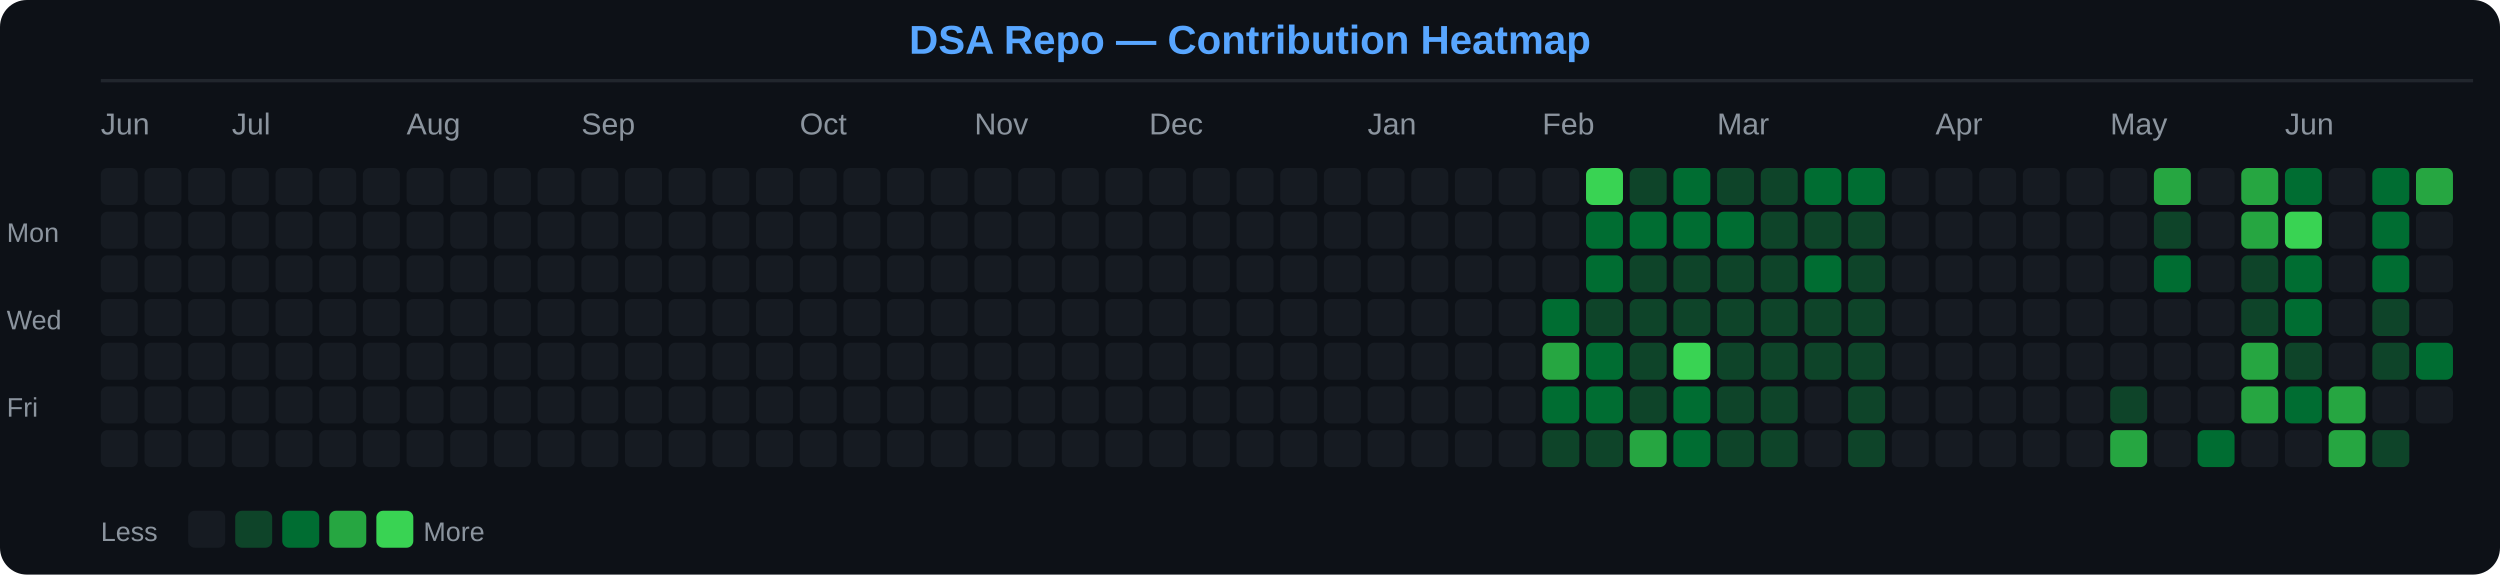
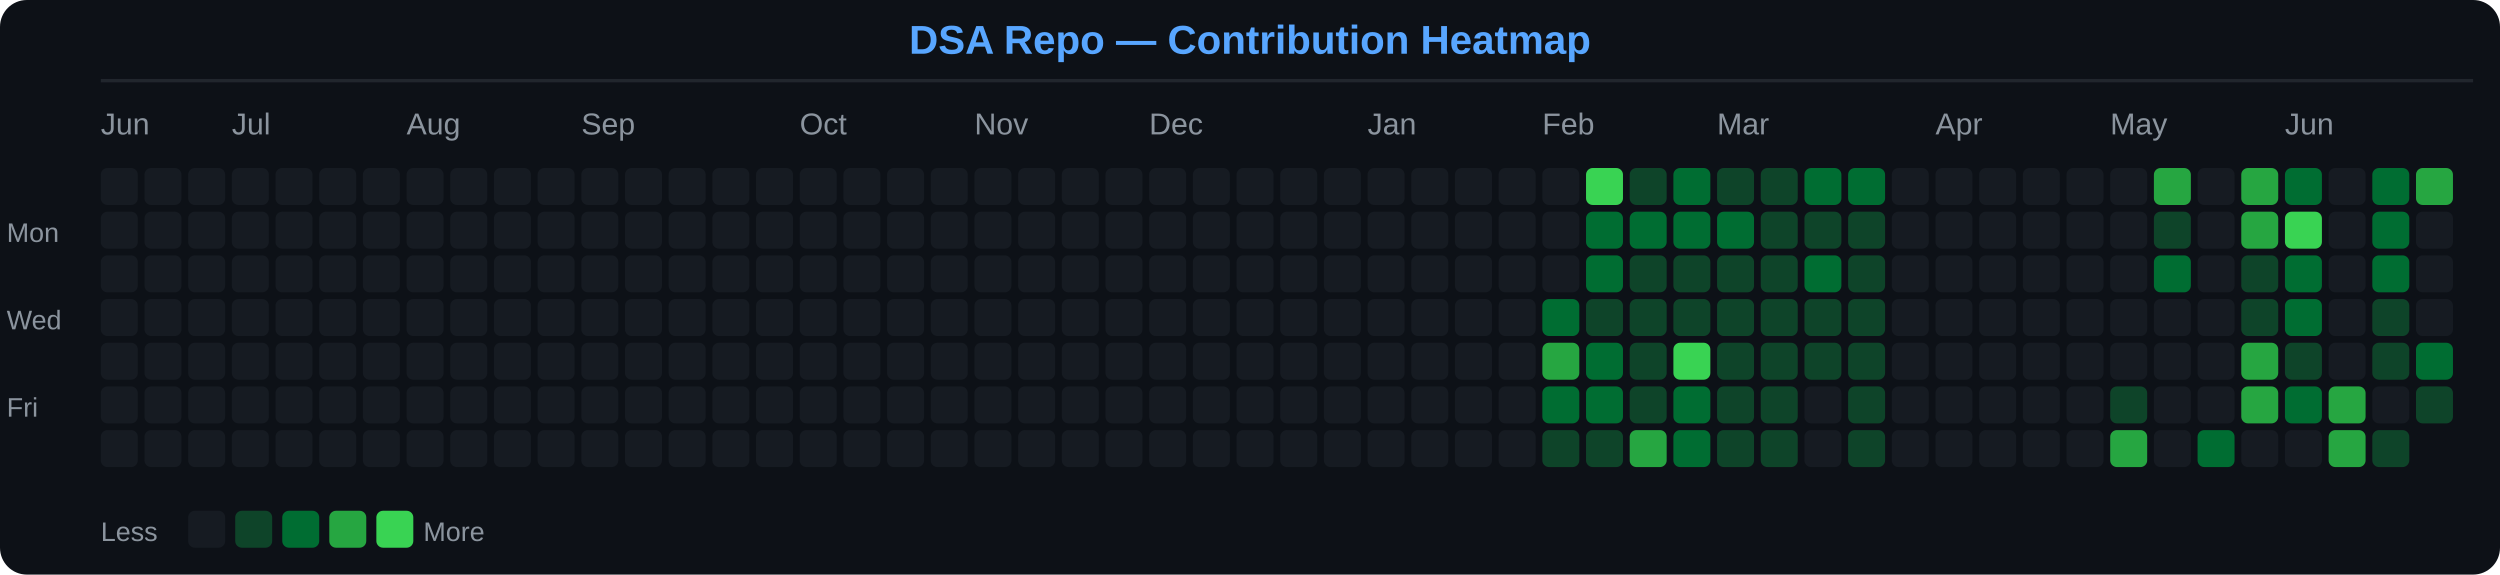
<svg xmlns="http://www.w3.org/2000/svg" width="744" height="171" viewBox="0 0 744 171">
  <rect width="744" height="171" fill="#0d1117" rx="8" />
  <text x="372" y="16" fill="#58a6ff" font-family="Arial,sans-serif" font-size="12" text-anchor="middle" font-weight="bold">DSA Repo — Contribution Heatmap</text>
  <line x1="30" y1="24" x2="736" y2="24" stroke="#21262d" stroke-width="1" />
  <text x="2" y="72" fill="#8b949e" font-family="Arial,sans-serif" font-size="8">Mon</text>
  <text x="2" y="98" fill="#8b949e" font-family="Arial,sans-serif" font-size="8">Wed</text>
  <text x="2" y="124" fill="#8b949e" font-family="Arial,sans-serif" font-size="8">Fri</text>
  <text x="30" y="40" fill="#8b949e" font-family="Arial,sans-serif" font-size="9">Jun</text>
  <rect x="30" y="50" width="11" height="11" rx="2" fill="#161b22" />
  <rect x="30" y="63" width="11" height="11" rx="2" fill="#161b22" />
  <rect x="30" y="76" width="11" height="11" rx="2" fill="#161b22" />
  <rect x="30" y="89" width="11" height="11" rx="2" fill="#161b22" />
  <rect x="30" y="102" width="11" height="11" rx="2" fill="#161b22" />
  <rect x="30" y="115" width="11" height="11" rx="2" fill="#161b22" />
  <rect x="30" y="128" width="11" height="11" rx="2" fill="#161b22" />
  <rect x="43" y="50" width="11" height="11" rx="2" fill="#161b22" />
  <rect x="43" y="63" width="11" height="11" rx="2" fill="#161b22" />
  <rect x="43" y="76" width="11" height="11" rx="2" fill="#161b22" />
  <rect x="43" y="89" width="11" height="11" rx="2" fill="#161b22" />
  <rect x="43" y="102" width="11" height="11" rx="2" fill="#161b22" />
  <rect x="43" y="115" width="11" height="11" rx="2" fill="#161b22" />
  <rect x="43" y="128" width="11" height="11" rx="2" fill="#161b22" />
  <rect x="56" y="50" width="11" height="11" rx="2" fill="#161b22" />
  <rect x="56" y="63" width="11" height="11" rx="2" fill="#161b22" />
  <rect x="56" y="76" width="11" height="11" rx="2" fill="#161b22" />
  <rect x="56" y="89" width="11" height="11" rx="2" fill="#161b22" />
  <rect x="56" y="102" width="11" height="11" rx="2" fill="#161b22" />
  <rect x="56" y="115" width="11" height="11" rx="2" fill="#161b22" />
  <rect x="56" y="128" width="11" height="11" rx="2" fill="#161b22" />
  <text x="69" y="40" fill="#8b949e" font-family="Arial,sans-serif" font-size="9">Jul</text>
  <rect x="69" y="50" width="11" height="11" rx="2" fill="#161b22" />
  <rect x="69" y="63" width="11" height="11" rx="2" fill="#161b22" />
  <rect x="69" y="76" width="11" height="11" rx="2" fill="#161b22" />
  <rect x="69" y="89" width="11" height="11" rx="2" fill="#161b22" />
  <rect x="69" y="102" width="11" height="11" rx="2" fill="#161b22" />
  <rect x="69" y="115" width="11" height="11" rx="2" fill="#161b22" />
  <rect x="69" y="128" width="11" height="11" rx="2" fill="#161b22" />
  <rect x="82" y="50" width="11" height="11" rx="2" fill="#161b22" />
  <rect x="82" y="63" width="11" height="11" rx="2" fill="#161b22" />
  <rect x="82" y="76" width="11" height="11" rx="2" fill="#161b22" />
  <rect x="82" y="89" width="11" height="11" rx="2" fill="#161b22" />
  <rect x="82" y="102" width="11" height="11" rx="2" fill="#161b22" />
  <rect x="82" y="115" width="11" height="11" rx="2" fill="#161b22" />
  <rect x="82" y="128" width="11" height="11" rx="2" fill="#161b22" />
  <rect x="95" y="50" width="11" height="11" rx="2" fill="#161b22" />
  <rect x="95" y="63" width="11" height="11" rx="2" fill="#161b22" />
  <rect x="95" y="76" width="11" height="11" rx="2" fill="#161b22" />
  <rect x="95" y="89" width="11" height="11" rx="2" fill="#161b22" />
  <rect x="95" y="102" width="11" height="11" rx="2" fill="#161b22" />
  <rect x="95" y="115" width="11" height="11" rx="2" fill="#161b22" />
  <rect x="95" y="128" width="11" height="11" rx="2" fill="#161b22" />
  <rect x="108" y="50" width="11" height="11" rx="2" fill="#161b22" />
  <rect x="108" y="63" width="11" height="11" rx="2" fill="#161b22" />
  <rect x="108" y="76" width="11" height="11" rx="2" fill="#161b22" />
  <rect x="108" y="89" width="11" height="11" rx="2" fill="#161b22" />
  <rect x="108" y="102" width="11" height="11" rx="2" fill="#161b22" />
  <rect x="108" y="115" width="11" height="11" rx="2" fill="#161b22" />
  <rect x="108" y="128" width="11" height="11" rx="2" fill="#161b22" />
  <text x="121" y="40" fill="#8b949e" font-family="Arial,sans-serif" font-size="9">Aug</text>
  <rect x="121" y="50" width="11" height="11" rx="2" fill="#161b22" />
  <rect x="121" y="63" width="11" height="11" rx="2" fill="#161b22" />
  <rect x="121" y="76" width="11" height="11" rx="2" fill="#161b22" />
  <rect x="121" y="89" width="11" height="11" rx="2" fill="#161b22" />
  <rect x="121" y="102" width="11" height="11" rx="2" fill="#161b22" />
  <rect x="121" y="115" width="11" height="11" rx="2" fill="#161b22" />
  <rect x="121" y="128" width="11" height="11" rx="2" fill="#161b22" />
  <rect x="134" y="50" width="11" height="11" rx="2" fill="#161b22" />
  <rect x="134" y="63" width="11" height="11" rx="2" fill="#161b22" />
  <rect x="134" y="76" width="11" height="11" rx="2" fill="#161b22" />
  <rect x="134" y="89" width="11" height="11" rx="2" fill="#161b22" />
  <rect x="134" y="102" width="11" height="11" rx="2" fill="#161b22" />
  <rect x="134" y="115" width="11" height="11" rx="2" fill="#161b22" />
  <rect x="134" y="128" width="11" height="11" rx="2" fill="#161b22" />
  <rect x="147" y="50" width="11" height="11" rx="2" fill="#161b22" />
  <rect x="147" y="63" width="11" height="11" rx="2" fill="#161b22" />
  <rect x="147" y="76" width="11" height="11" rx="2" fill="#161b22" />
  <rect x="147" y="89" width="11" height="11" rx="2" fill="#161b22" />
  <rect x="147" y="102" width="11" height="11" rx="2" fill="#161b22" />
  <rect x="147" y="115" width="11" height="11" rx="2" fill="#161b22" />
  <rect x="147" y="128" width="11" height="11" rx="2" fill="#161b22" />
  <rect x="160" y="50" width="11" height="11" rx="2" fill="#161b22" />
  <rect x="160" y="63" width="11" height="11" rx="2" fill="#161b22" />
  <rect x="160" y="76" width="11" height="11" rx="2" fill="#161b22" />
  <rect x="160" y="89" width="11" height="11" rx="2" fill="#161b22" />
  <rect x="160" y="102" width="11" height="11" rx="2" fill="#161b22" />
  <rect x="160" y="115" width="11" height="11" rx="2" fill="#161b22" />
  <rect x="160" y="128" width="11" height="11" rx="2" fill="#161b22" />
  <text x="173" y="40" fill="#8b949e" font-family="Arial,sans-serif" font-size="9">Sep</text>
  <rect x="173" y="50" width="11" height="11" rx="2" fill="#161b22" />
  <rect x="173" y="63" width="11" height="11" rx="2" fill="#161b22" />
  <rect x="173" y="76" width="11" height="11" rx="2" fill="#161b22" />
  <rect x="173" y="89" width="11" height="11" rx="2" fill="#161b22" />
  <rect x="173" y="102" width="11" height="11" rx="2" fill="#161b22" />
  <rect x="173" y="115" width="11" height="11" rx="2" fill="#161b22" />
  <rect x="173" y="128" width="11" height="11" rx="2" fill="#161b22" />
  <rect x="186" y="50" width="11" height="11" rx="2" fill="#161b22" />
  <rect x="186" y="63" width="11" height="11" rx="2" fill="#161b22" />
  <rect x="186" y="76" width="11" height="11" rx="2" fill="#161b22" />
  <rect x="186" y="89" width="11" height="11" rx="2" fill="#161b22" />
  <rect x="186" y="102" width="11" height="11" rx="2" fill="#161b22" />
  <rect x="186" y="115" width="11" height="11" rx="2" fill="#161b22" />
  <rect x="186" y="128" width="11" height="11" rx="2" fill="#161b22" />
  <rect x="199" y="50" width="11" height="11" rx="2" fill="#161b22" />
  <rect x="199" y="63" width="11" height="11" rx="2" fill="#161b22" />
  <rect x="199" y="76" width="11" height="11" rx="2" fill="#161b22" />
  <rect x="199" y="89" width="11" height="11" rx="2" fill="#161b22" />
  <rect x="199" y="102" width="11" height="11" rx="2" fill="#161b22" />
  <rect x="199" y="115" width="11" height="11" rx="2" fill="#161b22" />
  <rect x="199" y="128" width="11" height="11" rx="2" fill="#161b22" />
  <rect x="212" y="50" width="11" height="11" rx="2" fill="#161b22" />
  <rect x="212" y="63" width="11" height="11" rx="2" fill="#161b22" />
  <rect x="212" y="76" width="11" height="11" rx="2" fill="#161b22" />
  <rect x="212" y="89" width="11" height="11" rx="2" fill="#161b22" />
  <rect x="212" y="102" width="11" height="11" rx="2" fill="#161b22" />
  <rect x="212" y="115" width="11" height="11" rx="2" fill="#161b22" />
  <rect x="212" y="128" width="11" height="11" rx="2" fill="#161b22" />
  <rect x="225" y="50" width="11" height="11" rx="2" fill="#161b22" />
  <rect x="225" y="63" width="11" height="11" rx="2" fill="#161b22" />
  <rect x="225" y="76" width="11" height="11" rx="2" fill="#161b22" />
  <rect x="225" y="89" width="11" height="11" rx="2" fill="#161b22" />
  <rect x="225" y="102" width="11" height="11" rx="2" fill="#161b22" />
  <rect x="225" y="115" width="11" height="11" rx="2" fill="#161b22" />
  <rect x="225" y="128" width="11" height="11" rx="2" fill="#161b22" />
  <text x="238" y="40" fill="#8b949e" font-family="Arial,sans-serif" font-size="9">Oct</text>
  <rect x="238" y="50" width="11" height="11" rx="2" fill="#161b22" />
  <rect x="238" y="63" width="11" height="11" rx="2" fill="#161b22" />
  <rect x="238" y="76" width="11" height="11" rx="2" fill="#161b22" />
  <rect x="238" y="89" width="11" height="11" rx="2" fill="#161b22" />
  <rect x="238" y="102" width="11" height="11" rx="2" fill="#161b22" />
  <rect x="238" y="115" width="11" height="11" rx="2" fill="#161b22" />
  <rect x="238" y="128" width="11" height="11" rx="2" fill="#161b22" />
  <rect x="251" y="50" width="11" height="11" rx="2" fill="#161b22" />
  <rect x="251" y="63" width="11" height="11" rx="2" fill="#161b22" />
  <rect x="251" y="76" width="11" height="11" rx="2" fill="#161b22" />
  <rect x="251" y="89" width="11" height="11" rx="2" fill="#161b22" />
  <rect x="251" y="102" width="11" height="11" rx="2" fill="#161b22" />
  <rect x="251" y="115" width="11" height="11" rx="2" fill="#161b22" />
  <rect x="251" y="128" width="11" height="11" rx="2" fill="#161b22" />
  <rect x="264" y="50" width="11" height="11" rx="2" fill="#161b22" />
  <rect x="264" y="63" width="11" height="11" rx="2" fill="#161b22" />
  <rect x="264" y="76" width="11" height="11" rx="2" fill="#161b22" />
  <rect x="264" y="89" width="11" height="11" rx="2" fill="#161b22" />
  <rect x="264" y="102" width="11" height="11" rx="2" fill="#161b22" />
  <rect x="264" y="115" width="11" height="11" rx="2" fill="#161b22" />
  <rect x="264" y="128" width="11" height="11" rx="2" fill="#161b22" />
  <rect x="277" y="50" width="11" height="11" rx="2" fill="#161b22" />
  <rect x="277" y="63" width="11" height="11" rx="2" fill="#161b22" />
  <rect x="277" y="76" width="11" height="11" rx="2" fill="#161b22" />
  <rect x="277" y="89" width="11" height="11" rx="2" fill="#161b22" />
  <rect x="277" y="102" width="11" height="11" rx="2" fill="#161b22" />
  <rect x="277" y="115" width="11" height="11" rx="2" fill="#161b22" />
  <rect x="277" y="128" width="11" height="11" rx="2" fill="#161b22" />
  <text x="290" y="40" fill="#8b949e" font-family="Arial,sans-serif" font-size="9">Nov</text>
  <rect x="290" y="50" width="11" height="11" rx="2" fill="#161b22" />
  <rect x="290" y="63" width="11" height="11" rx="2" fill="#161b22" />
  <rect x="290" y="76" width="11" height="11" rx="2" fill="#161b22" />
  <rect x="290" y="89" width="11" height="11" rx="2" fill="#161b22" />
  <rect x="290" y="102" width="11" height="11" rx="2" fill="#161b22" />
  <rect x="290" y="115" width="11" height="11" rx="2" fill="#161b22" />
  <rect x="290" y="128" width="11" height="11" rx="2" fill="#161b22" />
  <rect x="303" y="50" width="11" height="11" rx="2" fill="#161b22" />
  <rect x="303" y="63" width="11" height="11" rx="2" fill="#161b22" />
  <rect x="303" y="76" width="11" height="11" rx="2" fill="#161b22" />
  <rect x="303" y="89" width="11" height="11" rx="2" fill="#161b22" />
  <rect x="303" y="102" width="11" height="11" rx="2" fill="#161b22" />
  <rect x="303" y="115" width="11" height="11" rx="2" fill="#161b22" />
  <rect x="303" y="128" width="11" height="11" rx="2" fill="#161b22" />
  <rect x="316" y="50" width="11" height="11" rx="2" fill="#161b22" />
  <rect x="316" y="63" width="11" height="11" rx="2" fill="#161b22" />
  <rect x="316" y="76" width="11" height="11" rx="2" fill="#161b22" />
  <rect x="316" y="89" width="11" height="11" rx="2" fill="#161b22" />
  <rect x="316" y="102" width="11" height="11" rx="2" fill="#161b22" />
  <rect x="316" y="115" width="11" height="11" rx="2" fill="#161b22" />
  <rect x="316" y="128" width="11" height="11" rx="2" fill="#161b22" />
  <rect x="329" y="50" width="11" height="11" rx="2" fill="#161b22" />
  <rect x="329" y="63" width="11" height="11" rx="2" fill="#161b22" />
  <rect x="329" y="76" width="11" height="11" rx="2" fill="#161b22" />
  <rect x="329" y="89" width="11" height="11" rx="2" fill="#161b22" />
  <rect x="329" y="102" width="11" height="11" rx="2" fill="#161b22" />
  <rect x="329" y="115" width="11" height="11" rx="2" fill="#161b22" />
  <rect x="329" y="128" width="11" height="11" rx="2" fill="#161b22" />
  <text x="342" y="40" fill="#8b949e" font-family="Arial,sans-serif" font-size="9">Dec</text>
  <rect x="342" y="50" width="11" height="11" rx="2" fill="#161b22" />
  <rect x="342" y="63" width="11" height="11" rx="2" fill="#161b22" />
  <rect x="342" y="76" width="11" height="11" rx="2" fill="#161b22" />
  <rect x="342" y="89" width="11" height="11" rx="2" fill="#161b22" />
  <rect x="342" y="102" width="11" height="11" rx="2" fill="#161b22" />
  <rect x="342" y="115" width="11" height="11" rx="2" fill="#161b22" />
  <rect x="342" y="128" width="11" height="11" rx="2" fill="#161b22" />
  <rect x="355" y="50" width="11" height="11" rx="2" fill="#161b22" />
  <rect x="355" y="63" width="11" height="11" rx="2" fill="#161b22" />
  <rect x="355" y="76" width="11" height="11" rx="2" fill="#161b22" />
  <rect x="355" y="89" width="11" height="11" rx="2" fill="#161b22" />
  <rect x="355" y="102" width="11" height="11" rx="2" fill="#161b22" />
  <rect x="355" y="115" width="11" height="11" rx="2" fill="#161b22" />
  <rect x="355" y="128" width="11" height="11" rx="2" fill="#161b22" />
  <rect x="368" y="50" width="11" height="11" rx="2" fill="#161b22" />
  <rect x="368" y="63" width="11" height="11" rx="2" fill="#161b22" />
  <rect x="368" y="76" width="11" height="11" rx="2" fill="#161b22" />
  <rect x="368" y="89" width="11" height="11" rx="2" fill="#161b22" />
  <rect x="368" y="102" width="11" height="11" rx="2" fill="#161b22" />
  <rect x="368" y="115" width="11" height="11" rx="2" fill="#161b22" />
  <rect x="368" y="128" width="11" height="11" rx="2" fill="#161b22" />
  <rect x="381" y="50" width="11" height="11" rx="2" fill="#161b22" />
  <rect x="381" y="63" width="11" height="11" rx="2" fill="#161b22" />
  <rect x="381" y="76" width="11" height="11" rx="2" fill="#161b22" />
  <rect x="381" y="89" width="11" height="11" rx="2" fill="#161b22" />
  <rect x="381" y="102" width="11" height="11" rx="2" fill="#161b22" />
  <rect x="381" y="115" width="11" height="11" rx="2" fill="#161b22" />
  <rect x="381" y="128" width="11" height="11" rx="2" fill="#161b22" />
  <rect x="394" y="50" width="11" height="11" rx="2" fill="#161b22" />
  <rect x="394" y="63" width="11" height="11" rx="2" fill="#161b22" />
  <rect x="394" y="76" width="11" height="11" rx="2" fill="#161b22" />
  <rect x="394" y="89" width="11" height="11" rx="2" fill="#161b22" />
  <rect x="394" y="102" width="11" height="11" rx="2" fill="#161b22" />
  <rect x="394" y="115" width="11" height="11" rx="2" fill="#161b22" />
  <rect x="394" y="128" width="11" height="11" rx="2" fill="#161b22" />
  <text x="407" y="40" fill="#8b949e" font-family="Arial,sans-serif" font-size="9">Jan</text>
  <rect x="407" y="50" width="11" height="11" rx="2" fill="#161b22" />
  <rect x="407" y="63" width="11" height="11" rx="2" fill="#161b22" />
  <rect x="407" y="76" width="11" height="11" rx="2" fill="#161b22" />
  <rect x="407" y="89" width="11" height="11" rx="2" fill="#161b22" />
  <rect x="407" y="102" width="11" height="11" rx="2" fill="#161b22" />
  <rect x="407" y="115" width="11" height="11" rx="2" fill="#161b22" />
  <rect x="407" y="128" width="11" height="11" rx="2" fill="#161b22" />
  <rect x="420" y="50" width="11" height="11" rx="2" fill="#161b22" />
  <rect x="420" y="63" width="11" height="11" rx="2" fill="#161b22" />
  <rect x="420" y="76" width="11" height="11" rx="2" fill="#161b22" />
  <rect x="420" y="89" width="11" height="11" rx="2" fill="#161b22" />
  <rect x="420" y="102" width="11" height="11" rx="2" fill="#161b22" />
  <rect x="420" y="115" width="11" height="11" rx="2" fill="#161b22" />
  <rect x="420" y="128" width="11" height="11" rx="2" fill="#161b22" />
  <rect x="433" y="50" width="11" height="11" rx="2" fill="#161b22" />
  <rect x="433" y="63" width="11" height="11" rx="2" fill="#161b22" />
  <rect x="433" y="76" width="11" height="11" rx="2" fill="#161b22" />
  <rect x="433" y="89" width="11" height="11" rx="2" fill="#161b22" />
  <rect x="433" y="102" width="11" height="11" rx="2" fill="#161b22" />
  <rect x="433" y="115" width="11" height="11" rx="2" fill="#161b22" />
  <rect x="433" y="128" width="11" height="11" rx="2" fill="#161b22" />
  <rect x="446" y="50" width="11" height="11" rx="2" fill="#161b22" />
  <rect x="446" y="63" width="11" height="11" rx="2" fill="#161b22" />
  <rect x="446" y="76" width="11" height="11" rx="2" fill="#161b22" />
  <rect x="446" y="89" width="11" height="11" rx="2" fill="#161b22" />
  <rect x="446" y="102" width="11" height="11" rx="2" fill="#161b22" />
  <rect x="446" y="115" width="11" height="11" rx="2" fill="#161b22" />
  <rect x="446" y="128" width="11" height="11" rx="2" fill="#161b22" />
  <text x="459" y="40" fill="#8b949e" font-family="Arial,sans-serif" font-size="9">Feb</text>
  <rect x="459" y="50" width="11" height="11" rx="2" fill="#161b22" />
  <rect x="459" y="63" width="11" height="11" rx="2" fill="#161b22" />
  <rect x="459" y="76" width="11" height="11" rx="2" fill="#161b22" />
  <rect x="459" y="89" width="11" height="11" rx="2" fill="#006d32" />
  <rect x="459" y="102" width="11" height="11" rx="2" fill="#26a641" />
  <rect x="459" y="115" width="11" height="11" rx="2" fill="#006d32" />
  <rect x="459" y="128" width="11" height="11" rx="2" fill="#0e4429" />
  <rect x="472" y="50" width="11" height="11" rx="2" fill="#39d353" />
  <rect x="472" y="63" width="11" height="11" rx="2" fill="#006d32" />
  <rect x="472" y="76" width="11" height="11" rx="2" fill="#006d32" />
  <rect x="472" y="89" width="11" height="11" rx="2" fill="#0e4429" />
  <rect x="472" y="102" width="11" height="11" rx="2" fill="#006d32" />
  <rect x="472" y="115" width="11" height="11" rx="2" fill="#006d32" />
  <rect x="472" y="128" width="11" height="11" rx="2" fill="#0e4429" />
  <rect x="485" y="50" width="11" height="11" rx="2" fill="#0e4429" />
  <rect x="485" y="63" width="11" height="11" rx="2" fill="#006d32" />
  <rect x="485" y="76" width="11" height="11" rx="2" fill="#0e4429" />
  <rect x="485" y="89" width="11" height="11" rx="2" fill="#0e4429" />
  <rect x="485" y="102" width="11" height="11" rx="2" fill="#0e4429" />
  <rect x="485" y="115" width="11" height="11" rx="2" fill="#0e4429" />
  <rect x="485" y="128" width="11" height="11" rx="2" fill="#26a641" />
  <rect x="498" y="50" width="11" height="11" rx="2" fill="#006d32" />
  <rect x="498" y="63" width="11" height="11" rx="2" fill="#006d32" />
  <rect x="498" y="76" width="11" height="11" rx="2" fill="#0e4429" />
  <rect x="498" y="89" width="11" height="11" rx="2" fill="#0e4429" />
  <rect x="498" y="102" width="11" height="11" rx="2" fill="#39d353" />
  <rect x="498" y="115" width="11" height="11" rx="2" fill="#006d32" />
  <rect x="498" y="128" width="11" height="11" rx="2" fill="#006d32" />
  <text x="511" y="40" fill="#8b949e" font-family="Arial,sans-serif" font-size="9">Mar</text>
  <rect x="511" y="50" width="11" height="11" rx="2" fill="#0e4429" />
  <rect x="511" y="63" width="11" height="11" rx="2" fill="#006d32" />
  <rect x="511" y="76" width="11" height="11" rx="2" fill="#0e4429" />
  <rect x="511" y="89" width="11" height="11" rx="2" fill="#0e4429" />
  <rect x="511" y="102" width="11" height="11" rx="2" fill="#0e4429" />
  <rect x="511" y="115" width="11" height="11" rx="2" fill="#0e4429" />
  <rect x="511" y="128" width="11" height="11" rx="2" fill="#0e4429" />
  <rect x="524" y="50" width="11" height="11" rx="2" fill="#0e4429" />
  <rect x="524" y="63" width="11" height="11" rx="2" fill="#0e4429" />
  <rect x="524" y="76" width="11" height="11" rx="2" fill="#0e4429" />
  <rect x="524" y="89" width="11" height="11" rx="2" fill="#0e4429" />
  <rect x="524" y="102" width="11" height="11" rx="2" fill="#0e4429" />
  <rect x="524" y="115" width="11" height="11" rx="2" fill="#0e4429" />
  <rect x="524" y="128" width="11" height="11" rx="2" fill="#0e4429" />
  <rect x="537" y="50" width="11" height="11" rx="2" fill="#006d32" />
  <rect x="537" y="63" width="11" height="11" rx="2" fill="#0e4429" />
  <rect x="537" y="76" width="11" height="11" rx="2" fill="#006d32" />
  <rect x="537" y="89" width="11" height="11" rx="2" fill="#0e4429" />
  <rect x="537" y="102" width="11" height="11" rx="2" fill="#0e4429" />
  <rect x="537" y="115" width="11" height="11" rx="2" fill="#161b22" />
  <rect x="537" y="128" width="11" height="11" rx="2" fill="#161b22" />
  <rect x="550" y="50" width="11" height="11" rx="2" fill="#006d32" />
  <rect x="550" y="63" width="11" height="11" rx="2" fill="#0e4429" />
  <rect x="550" y="76" width="11" height="11" rx="2" fill="#0e4429" />
  <rect x="550" y="89" width="11" height="11" rx="2" fill="#0e4429" />
  <rect x="550" y="102" width="11" height="11" rx="2" fill="#0e4429" />
  <rect x="550" y="115" width="11" height="11" rx="2" fill="#0e4429" />
  <rect x="550" y="128" width="11" height="11" rx="2" fill="#0e4429" />
  <rect x="563" y="50" width="11" height="11" rx="2" fill="#161b22" />
  <rect x="563" y="63" width="11" height="11" rx="2" fill="#161b22" />
  <rect x="563" y="76" width="11" height="11" rx="2" fill="#161b22" />
  <rect x="563" y="89" width="11" height="11" rx="2" fill="#161b22" />
  <rect x="563" y="102" width="11" height="11" rx="2" fill="#161b22" />
  <rect x="563" y="115" width="11" height="11" rx="2" fill="#161b22" />
  <rect x="563" y="128" width="11" height="11" rx="2" fill="#161b22" />
  <text x="576" y="40" fill="#8b949e" font-family="Arial,sans-serif" font-size="9">Apr</text>
  <rect x="576" y="50" width="11" height="11" rx="2" fill="#161b22" />
  <rect x="576" y="63" width="11" height="11" rx="2" fill="#161b22" />
  <rect x="576" y="76" width="11" height="11" rx="2" fill="#161b22" />
  <rect x="576" y="89" width="11" height="11" rx="2" fill="#161b22" />
  <rect x="576" y="102" width="11" height="11" rx="2" fill="#161b22" />
  <rect x="576" y="115" width="11" height="11" rx="2" fill="#161b22" />
  <rect x="576" y="128" width="11" height="11" rx="2" fill="#161b22" />
  <rect x="589" y="50" width="11" height="11" rx="2" fill="#161b22" />
  <rect x="589" y="63" width="11" height="11" rx="2" fill="#161b22" />
  <rect x="589" y="76" width="11" height="11" rx="2" fill="#161b22" />
  <rect x="589" y="89" width="11" height="11" rx="2" fill="#161b22" />
  <rect x="589" y="102" width="11" height="11" rx="2" fill="#161b22" />
  <rect x="589" y="115" width="11" height="11" rx="2" fill="#161b22" />
  <rect x="589" y="128" width="11" height="11" rx="2" fill="#161b22" />
  <rect x="602" y="50" width="11" height="11" rx="2" fill="#161b22" />
  <rect x="602" y="63" width="11" height="11" rx="2" fill="#161b22" />
  <rect x="602" y="76" width="11" height="11" rx="2" fill="#161b22" />
  <rect x="602" y="89" width="11" height="11" rx="2" fill="#161b22" />
  <rect x="602" y="102" width="11" height="11" rx="2" fill="#161b22" />
  <rect x="602" y="115" width="11" height="11" rx="2" fill="#161b22" />
  <rect x="602" y="128" width="11" height="11" rx="2" fill="#161b22" />
  <rect x="615" y="50" width="11" height="11" rx="2" fill="#161b22" />
  <rect x="615" y="63" width="11" height="11" rx="2" fill="#161b22" />
  <rect x="615" y="76" width="11" height="11" rx="2" fill="#161b22" />
  <rect x="615" y="89" width="11" height="11" rx="2" fill="#161b22" />
  <rect x="615" y="102" width="11" height="11" rx="2" fill="#161b22" />
  <rect x="615" y="115" width="11" height="11" rx="2" fill="#161b22" />
  <rect x="615" y="128" width="11" height="11" rx="2" fill="#161b22" />
  <text x="628" y="40" fill="#8b949e" font-family="Arial,sans-serif" font-size="9">May</text>
  <rect x="628" y="50" width="11" height="11" rx="2" fill="#161b22" />
  <rect x="628" y="63" width="11" height="11" rx="2" fill="#161b22" />
  <rect x="628" y="76" width="11" height="11" rx="2" fill="#161b22" />
  <rect x="628" y="89" width="11" height="11" rx="2" fill="#161b22" />
  <rect x="628" y="102" width="11" height="11" rx="2" fill="#161b22" />
  <rect x="628" y="115" width="11" height="11" rx="2" fill="#0e4429" />
  <rect x="628" y="128" width="11" height="11" rx="2" fill="#26a641" />
  <rect x="641" y="50" width="11" height="11" rx="2" fill="#26a641" />
  <rect x="641" y="63" width="11" height="11" rx="2" fill="#0e4429" />
  <rect x="641" y="76" width="11" height="11" rx="2" fill="#006d32" />
  <rect x="641" y="89" width="11" height="11" rx="2" fill="#161b22" />
  <rect x="641" y="102" width="11" height="11" rx="2" fill="#161b22" />
  <rect x="641" y="115" width="11" height="11" rx="2" fill="#161b22" />
  <rect x="641" y="128" width="11" height="11" rx="2" fill="#161b22" />
  <rect x="654" y="50" width="11" height="11" rx="2" fill="#161b22" />
  <rect x="654" y="63" width="11" height="11" rx="2" fill="#161b22" />
  <rect x="654" y="76" width="11" height="11" rx="2" fill="#161b22" />
  <rect x="654" y="89" width="11" height="11" rx="2" fill="#161b22" />
  <rect x="654" y="102" width="11" height="11" rx="2" fill="#161b22" />
  <rect x="654" y="115" width="11" height="11" rx="2" fill="#161b22" />
  <rect x="654" y="128" width="11" height="11" rx="2" fill="#006d32" />
  <rect x="667" y="50" width="11" height="11" rx="2" fill="#26a641" />
  <rect x="667" y="63" width="11" height="11" rx="2" fill="#26a641" />
  <rect x="667" y="76" width="11" height="11" rx="2" fill="#0e4429" />
  <rect x="667" y="89" width="11" height="11" rx="2" fill="#0e4429" />
  <rect x="667" y="102" width="11" height="11" rx="2" fill="#26a641" />
  <rect x="667" y="115" width="11" height="11" rx="2" fill="#26a641" />
  <rect x="667" y="128" width="11" height="11" rx="2" fill="#161b22" />
  <text x="680" y="40" fill="#8b949e" font-family="Arial,sans-serif" font-size="9">Jun</text>
  <rect x="680" y="50" width="11" height="11" rx="2" fill="#006d32" />
  <rect x="680" y="63" width="11" height="11" rx="2" fill="#39d353" />
  <rect x="680" y="76" width="11" height="11" rx="2" fill="#006d32" />
  <rect x="680" y="89" width="11" height="11" rx="2" fill="#006d32" />
  <rect x="680" y="102" width="11" height="11" rx="2" fill="#0e4429" />
  <rect x="680" y="115" width="11" height="11" rx="2" fill="#006d32" />
  <rect x="680" y="128" width="11" height="11" rx="2" fill="#161b22" />
  <rect x="693" y="50" width="11" height="11" rx="2" fill="#161b22" />
  <rect x="693" y="63" width="11" height="11" rx="2" fill="#161b22" />
  <rect x="693" y="76" width="11" height="11" rx="2" fill="#161b22" />
  <rect x="693" y="89" width="11" height="11" rx="2" fill="#161b22" />
  <rect x="693" y="102" width="11" height="11" rx="2" fill="#161b22" />
  <rect x="693" y="115" width="11" height="11" rx="2" fill="#26a641" />
  <rect x="693" y="128" width="11" height="11" rx="2" fill="#26a641" />
  <rect x="706" y="50" width="11" height="11" rx="2" fill="#006d32" />
  <rect x="706" y="63" width="11" height="11" rx="2" fill="#006d32" />
  <rect x="706" y="76" width="11" height="11" rx="2" fill="#006d32" />
  <rect x="706" y="89" width="11" height="11" rx="2" fill="#0e4429" />
  <rect x="706" y="102" width="11" height="11" rx="2" fill="#0e4429" />
  <rect x="706" y="115" width="11" height="11" rx="2" fill="#161b22" />
  <rect x="706" y="128" width="11" height="11" rx="2" fill="#0e4429" />
  <rect x="719" y="50" width="11" height="11" rx="2" fill="#26a641" />
  <rect x="719" y="63" width="11" height="11" rx="2" fill="#161b22" />
  <rect x="719" y="76" width="11" height="11" rx="2" fill="#161b22" />
  <rect x="719" y="89" width="11" height="11" rx="2" fill="#161b22" />
  <rect x="719" y="102" width="11" height="11" rx="2" fill="#006d32" />
-   <rect x="719" y="115" width="11" height="11" rx="2" fill="#161b22" />
+   <rect x="719" y="115" width="11" height="11" rx="2" fill="#0e4429" />
  <text x="30" y="161" fill="#8b949e" font-family="Arial,sans-serif" font-size="8">Less</text>
  <rect x="56" y="152" width="11" height="11" rx="2" fill="#161b22" />
  <rect x="70" y="152" width="11" height="11" rx="2" fill="#0e4429" />
  <rect x="84" y="152" width="11" height="11" rx="2" fill="#006d32" />
  <rect x="98" y="152" width="11" height="11" rx="2" fill="#26a641" />
  <rect x="112" y="152" width="11" height="11" rx="2" fill="#39d353" />
  <text x="126" y="161" fill="#8b949e" font-family="Arial,sans-serif" font-size="8">More</text>
</svg>
